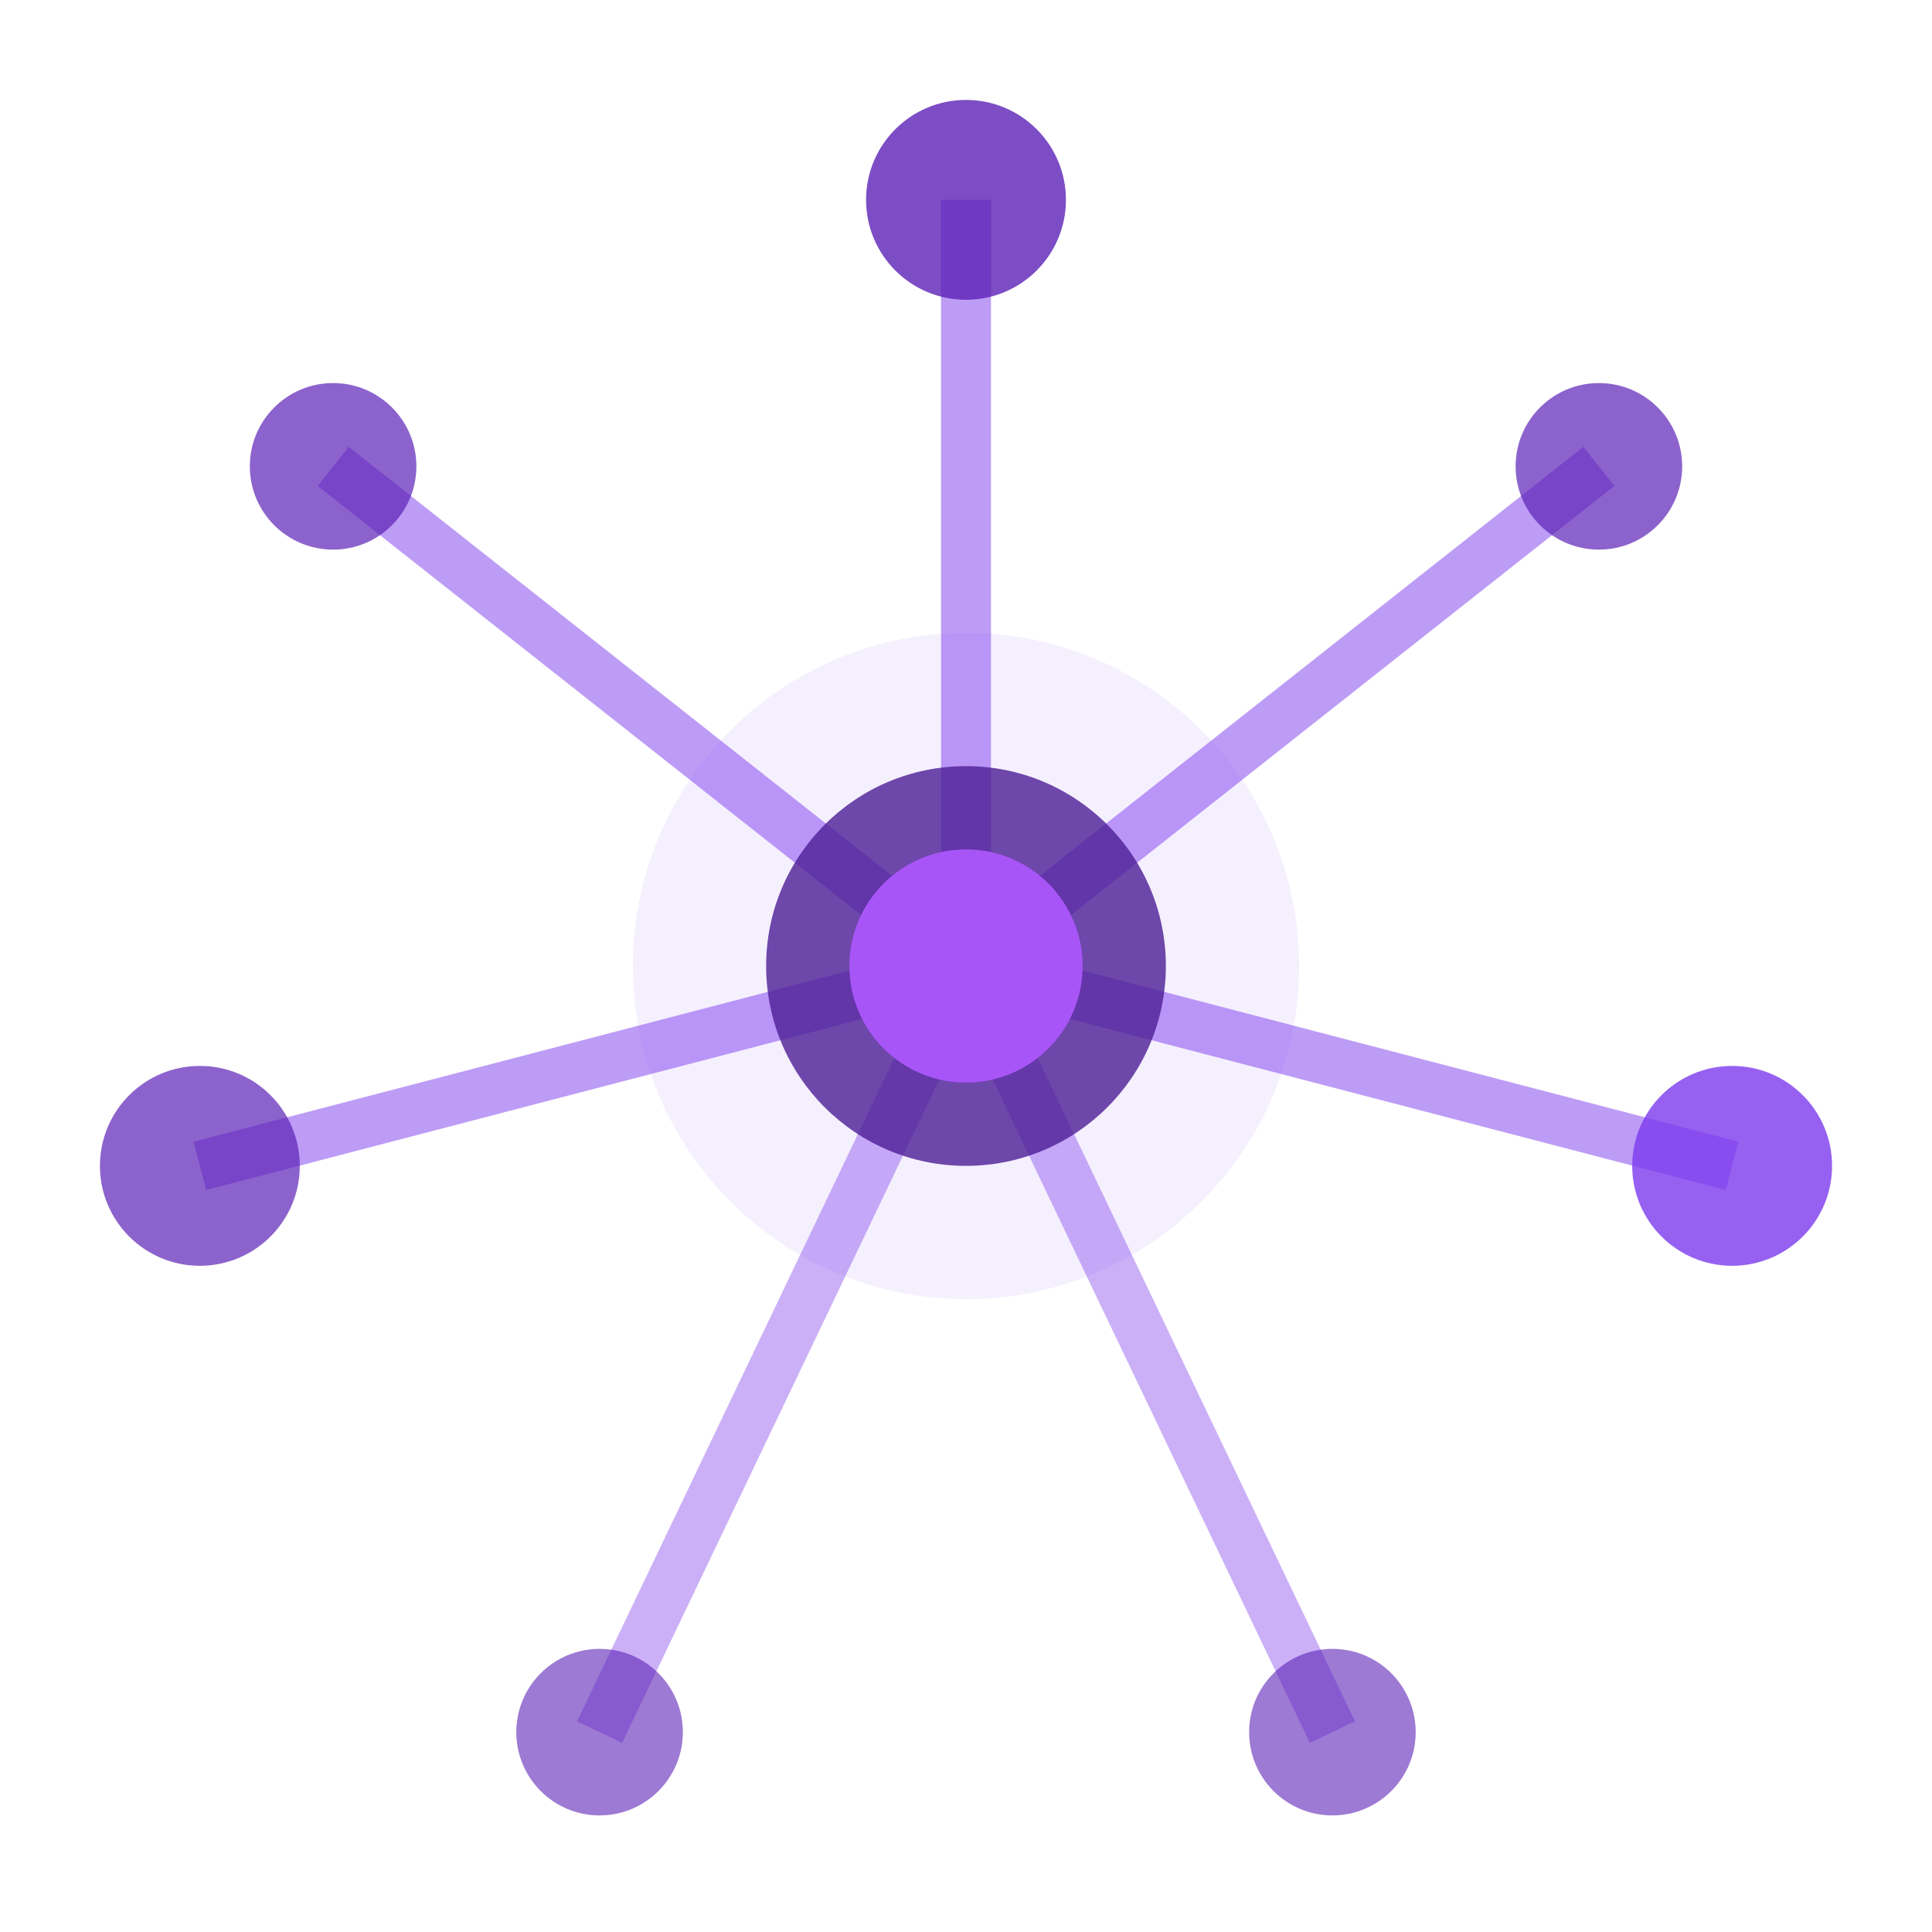
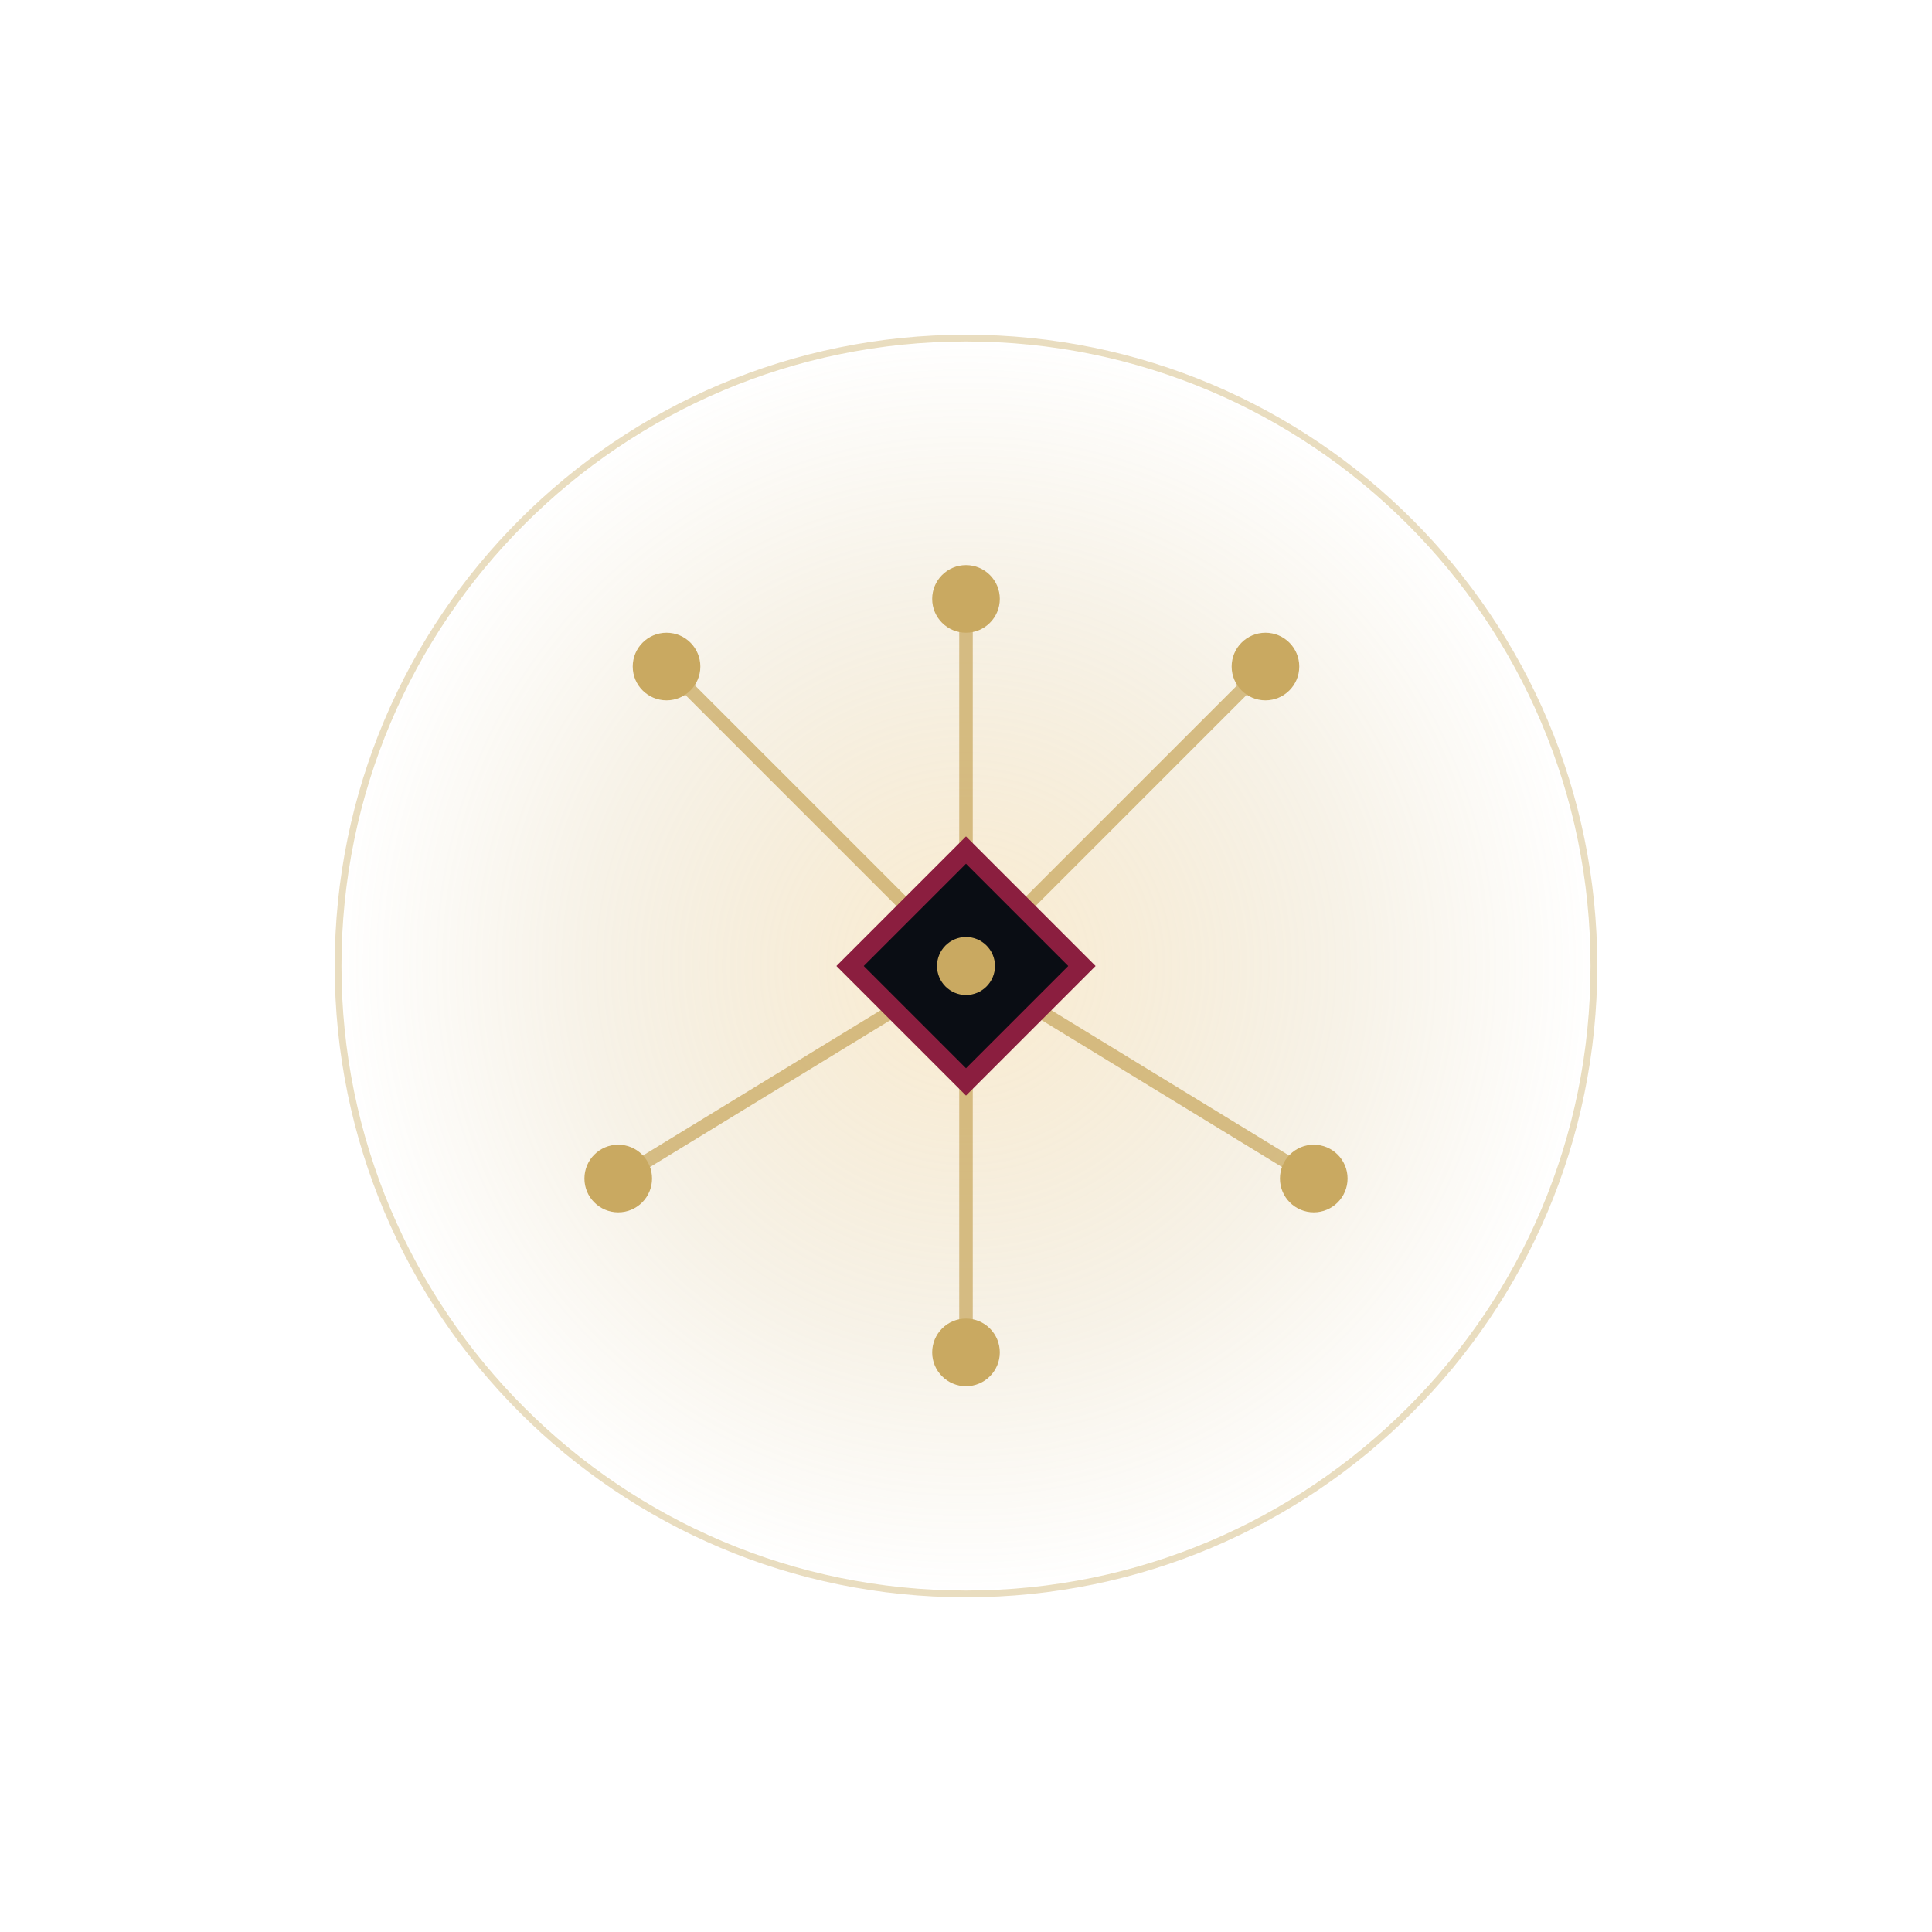
- <svg xmlns="http://www.w3.org/2000/svg" width="58" height="58" viewBox="0 0 58 58" fill="none">
-   <line x1="29" y1="29" x2="29" y2="6" stroke="#7c3aed" stroke-width="1.5" opacity="0.5" />
-   <line x1="29" y1="29" x2="48" y2="14" stroke="#7c3aed" stroke-width="1.5" opacity="0.5" />
-   <line x1="29" y1="29" x2="52" y2="35" stroke="#7c3aed" stroke-width="1.5" opacity="0.5" />
-   <line x1="29" y1="29" x2="40" y2="52" stroke="#7c3aed" stroke-width="1.5" opacity="0.4" />
-   <line x1="29" y1="29" x2="18" y2="52" stroke="#7c3aed" stroke-width="1.5" opacity="0.4" />
-   <line x1="29" y1="29" x2="6" y2="35" stroke="#7c3aed" stroke-width="1.5" opacity="0.5" />
-   <line x1="29" y1="29" x2="10" y2="14" stroke="#7c3aed" stroke-width="1.5" opacity="0.5" />
-   <circle cx="29" cy="6" r="3" fill="#5b21b6" opacity="0.8" />
-   <circle cx="48" cy="14" r="2.5" fill="#5b21b6" opacity="0.7" />
-   <circle cx="52" cy="35" r="3" fill="#7c3aed" opacity="0.8" />
-   <circle cx="40" cy="52" r="2.5" fill="#5b21b6" opacity="0.6" />
-   <circle cx="18" cy="52" r="2.5" fill="#5b21b6" opacity="0.6" />
-   <circle cx="6" cy="35" r="3" fill="#5b21b6" opacity="0.7" />
-   <circle cx="10" cy="14" r="2.5" fill="#5b21b6" opacity="0.7" />
-   <circle cx="29" cy="29" r="10" fill="#7c3aed" opacity="0.08" />
-   <circle cx="29" cy="29" r="6" fill="#4c1d95" opacity="0.8" />
-   <circle cx="29" cy="29" r="3.5" fill="#a855f7" />
+ <svg xmlns="http://www.w3.org/2000/svg" viewBox="0 0 200 200">
+   <defs>
+     <radialGradient id="iris" cx="50%" cy="50%" r="50%">
+       <stop offset="0%" stop-color="#f3c97a" stop-opacity="0.35" />
+       <stop offset="60%" stop-color="#c9a961" stop-opacity="0.15" />
+       <stop offset="100%" stop-color="#c9a961" stop-opacity="0" />
+     </radialGradient>
+   </defs>
+   <g transform="translate(100, 100)">
+     <circle cx="0" cy="0" r="65" fill="url(#iris)" />
+     <circle cx="0" cy="0" r="65" fill="none" stroke="#c9a961" stroke-width="0.7" opacity="0.4" />
+     <line x1="0" y1="0" x2="-31" y2="-31" stroke="#c9a961" stroke-width="1.4" opacity="0.75" />
+     <line x1="0" y1="0" x2="31" y2="-31" stroke="#c9a961" stroke-width="1.4" opacity="0.75" />
+     <line x1="0" y1="0" x2="-36" y2="22" stroke="#c9a961" stroke-width="1.4" opacity="0.75" />
+     <line x1="0" y1="0" x2="36" y2="22" stroke="#c9a961" stroke-width="1.4" opacity="0.75" />
+     <line x1="0" y1="0" x2="0" y2="-38" stroke="#c9a961" stroke-width="1.4" opacity="0.75" />
+     <line x1="0" y1="0" x2="0" y2="40" stroke="#c9a961" stroke-width="1.4" opacity="0.75" />
+     <circle cx="-31" cy="-31" r="3.5" fill="#c9a961" />
+     <circle cx="31" cy="-31" r="3.5" fill="#c9a961" />
+     <circle cx="-36" cy="22" r="3.5" fill="#c9a961" />
+     <circle cx="36" cy="22" r="3.5" fill="#c9a961" />
+     <circle cx="0" cy="-38" r="3.5" fill="#c9a961" />
+     <circle cx="0" cy="40" r="3.5" fill="#c9a961" />
+     <path d="M 0 -12 L 12 0 L 0 12 L -12 0 Z" fill="#0a0d14" stroke="#8b1e3f" stroke-width="2" />
+     <circle cx="0" cy="0" r="3" fill="#c9a961" />
+   </g>
</svg>
